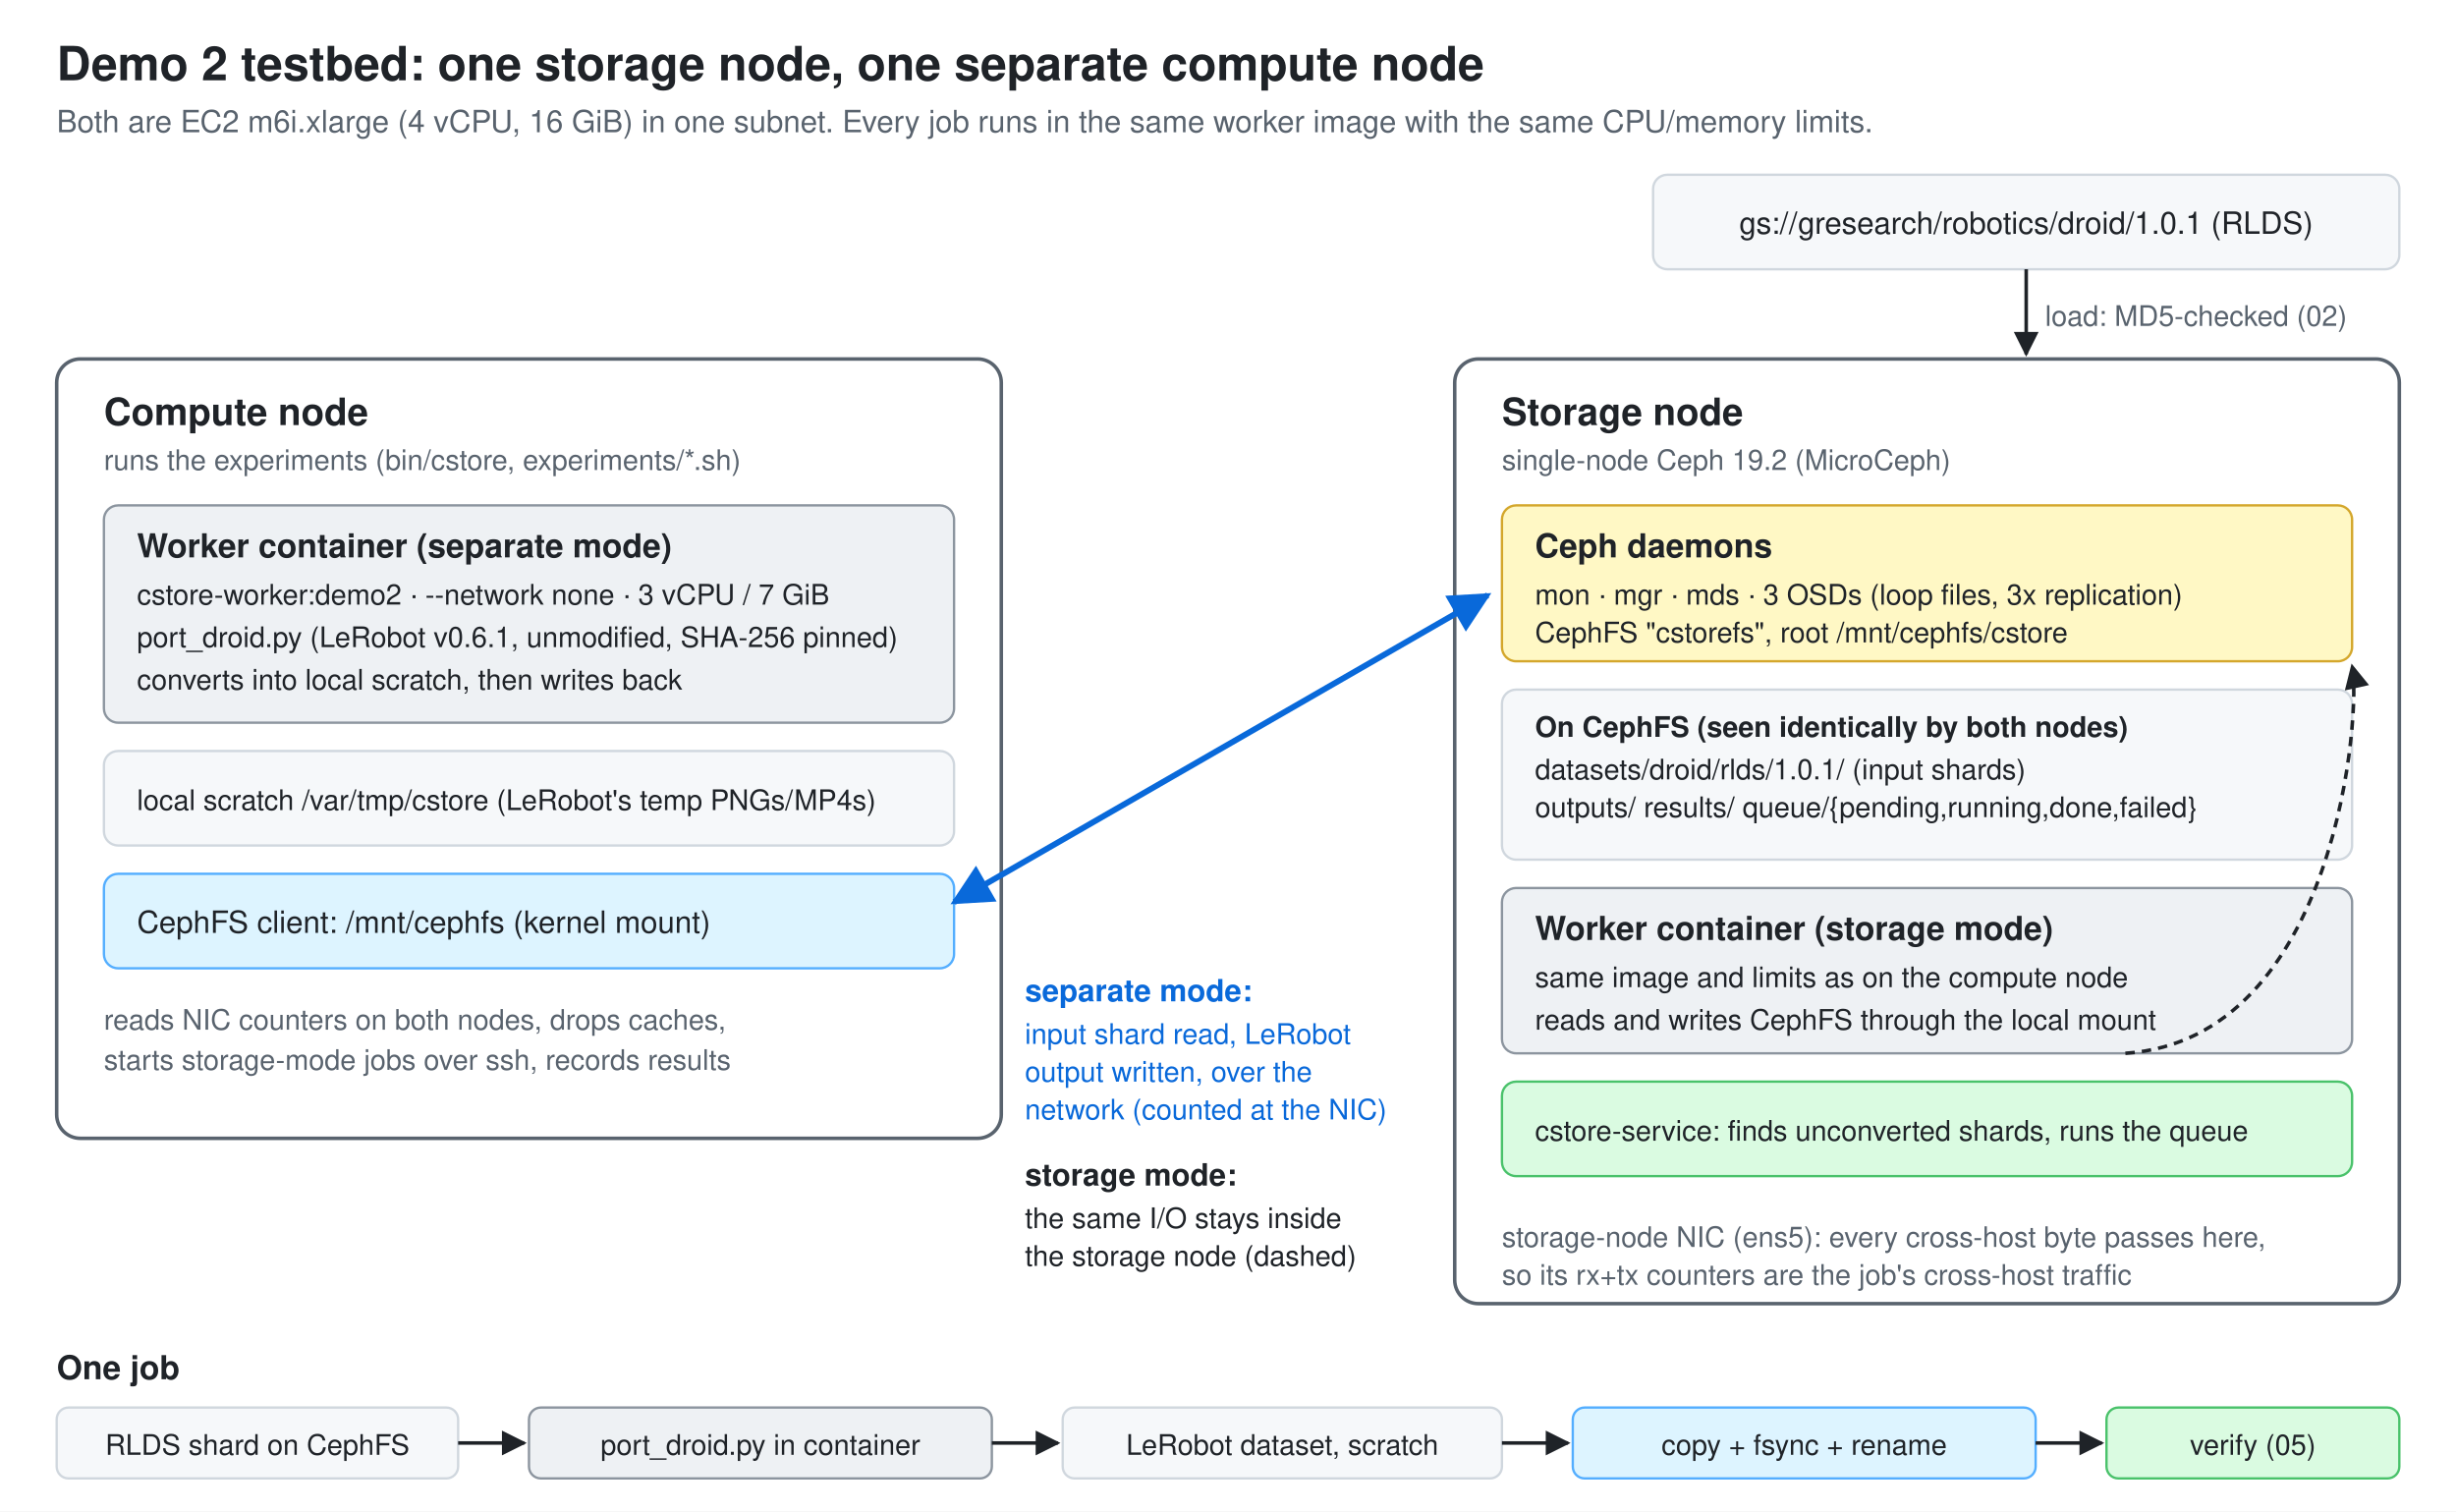
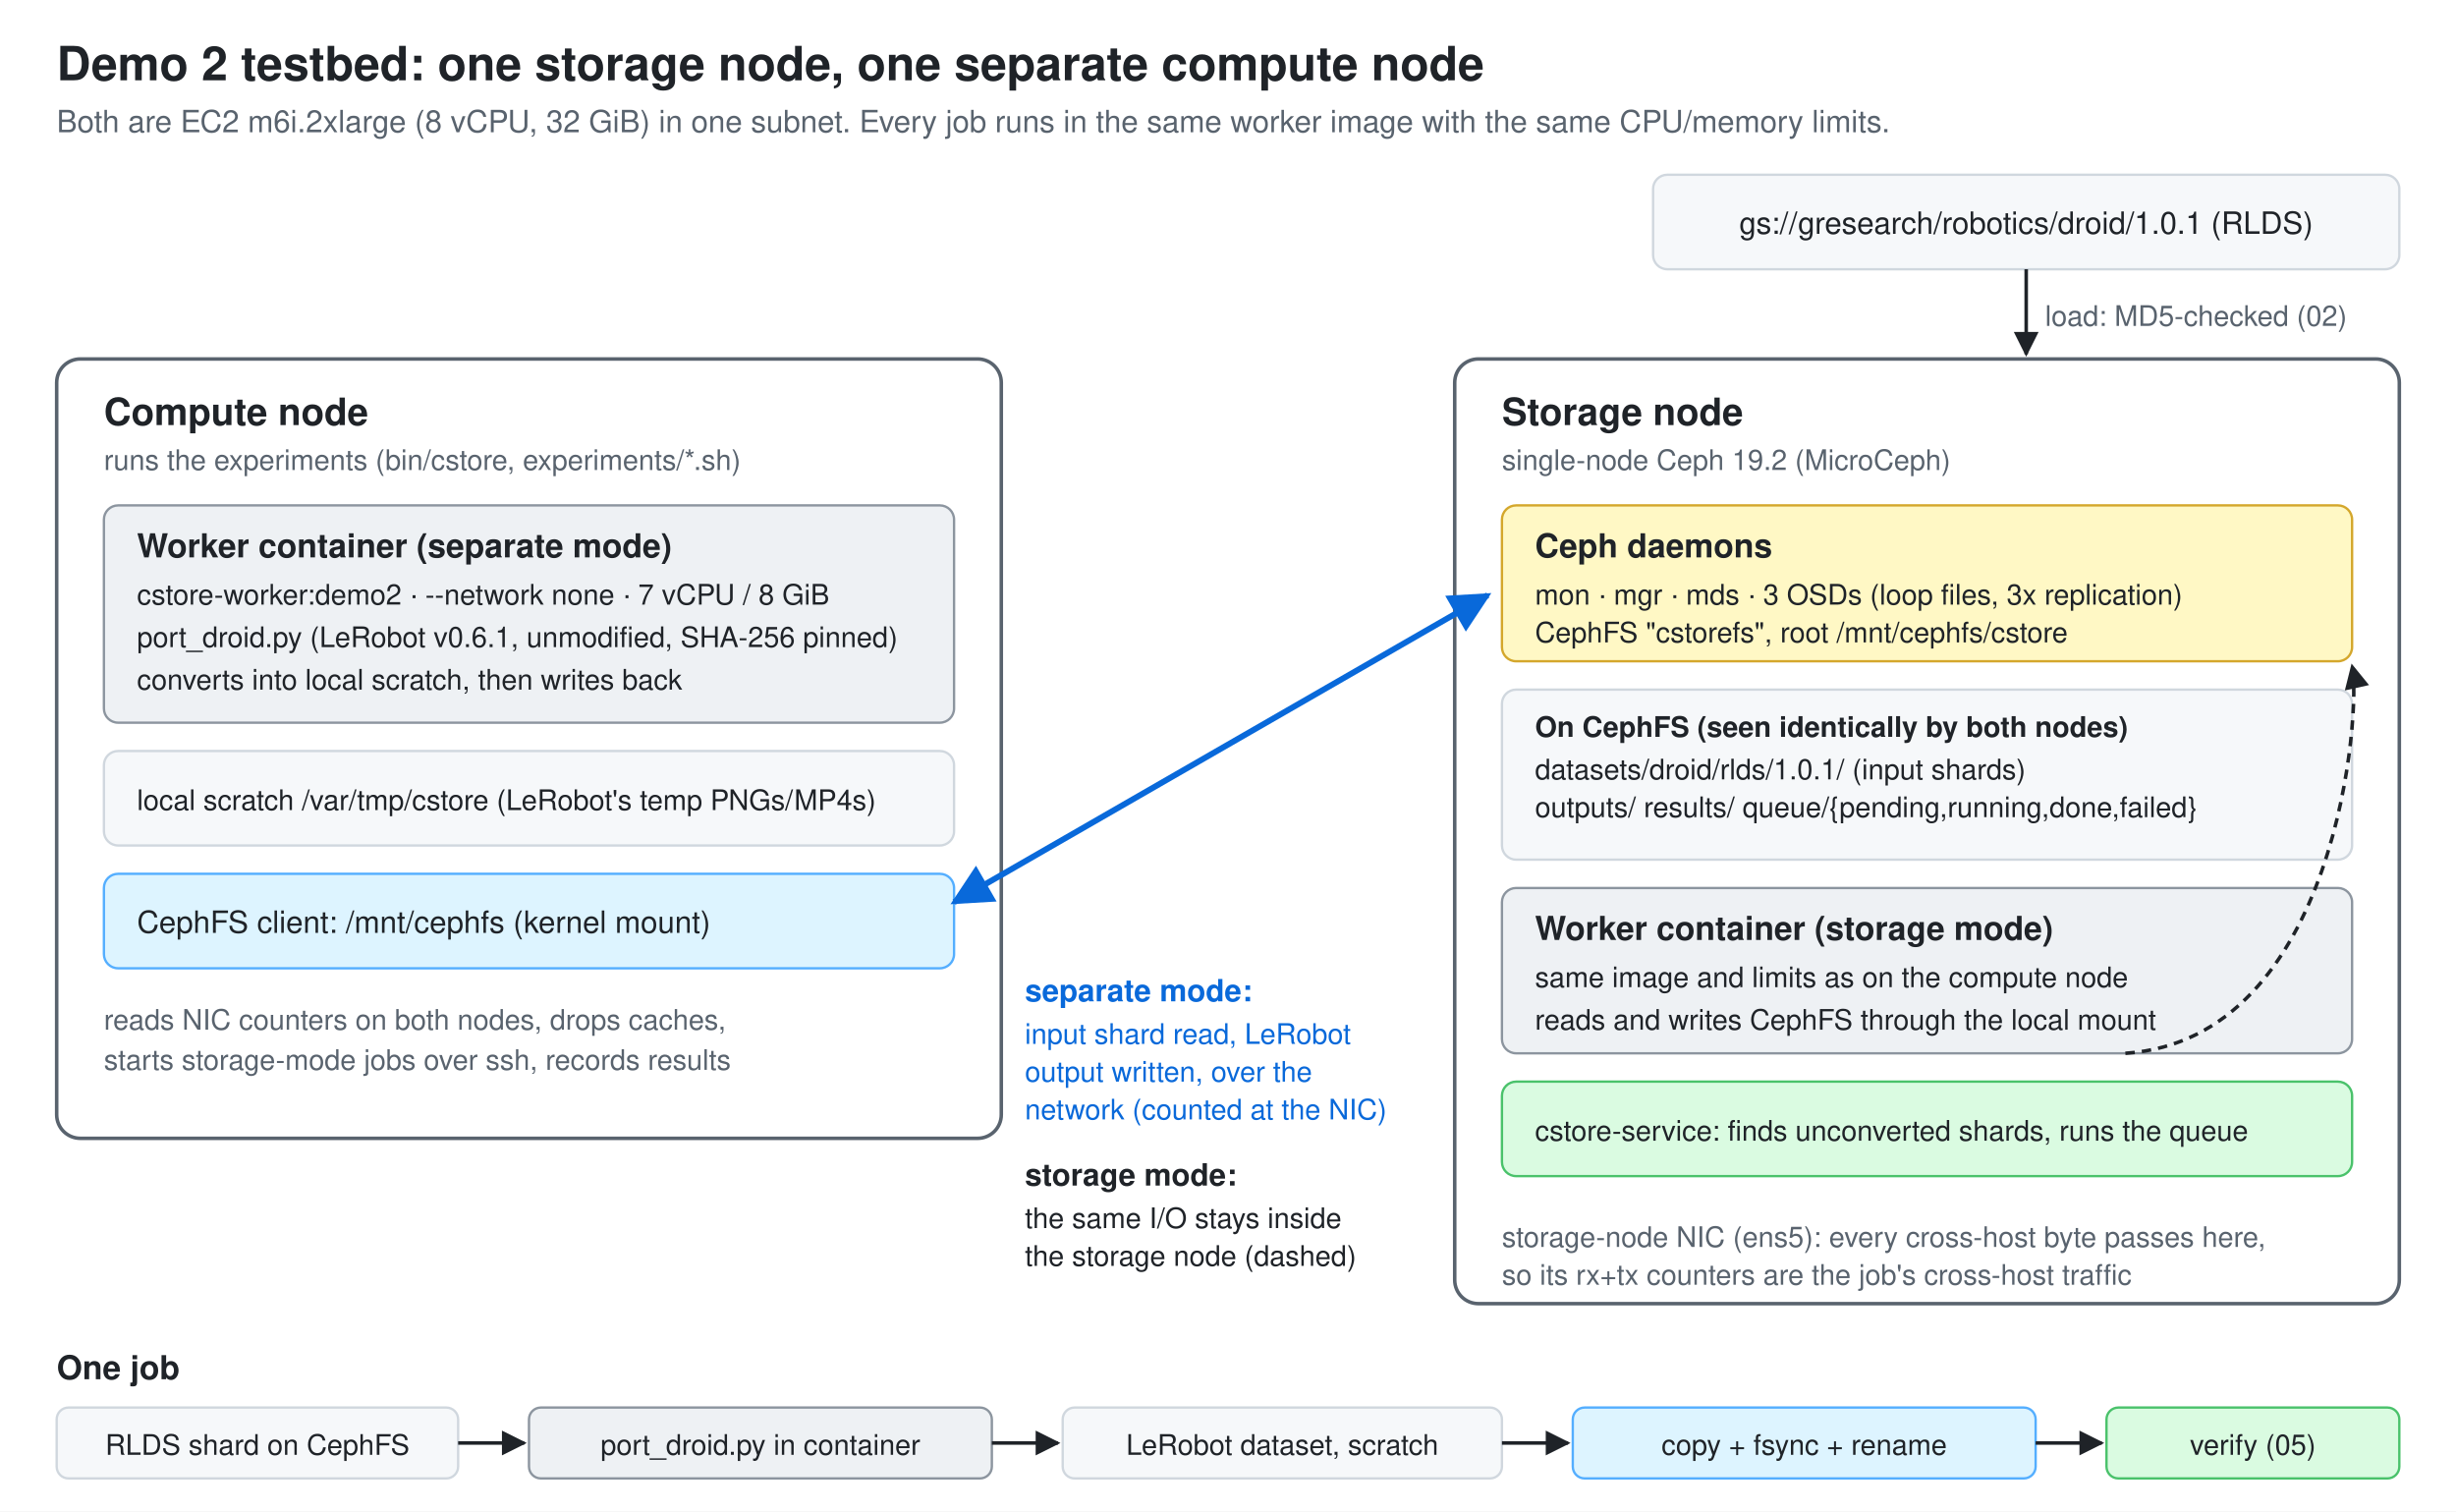
<svg xmlns="http://www.w3.org/2000/svg" viewBox="0 0 1040 640" font-family="Helvetica, Arial, sans-serif">
  <defs>
    <marker id="arrow" viewBox="0 0 10 10" refX="9" refY="5" markerWidth="7" markerHeight="7" orient="auto-start-reverse">
      <path d="M0,0 L10,5 L0,10 z" fill="#1f2328" />
    </marker>
    <marker id="arrowBlue" viewBox="0 0 10 10" refX="9" refY="5" markerWidth="7" markerHeight="7" orient="auto-start-reverse">
      <path d="M0,0 L10,5 L0,10 z" fill="#0969da" />
    </marker>
  </defs>
  <rect width="1040" height="640" fill="#ffffff" />
  <text x="24" y="34" font-size="20" font-weight="600" fill="#1f2328">Demo 2 testbed: one storage node, one separate compute node</text>
-   <text x="24" y="56" font-size="13" fill="#59636e">Both are EC2 m6i.xlarge (4 vCPU, 16 GiB) in one subnet. Every job runs in the same worker image with the same CPU/memory limits.</text>
+   <text x="24" y="56" font-size="13" fill="#59636e">Both are EC2 m6i.2xlarge (8 vCPU, 32 GiB) in one subnet. Every job runs in the same worker image with the same CPU/memory limits.</text>
  <rect x="700" y="74" width="316" height="40" rx="6" fill="#f6f8fa" stroke="#d0d7de" />
  <text x="858" y="99" font-size="13" fill="#1f2328" text-anchor="middle">gs://gresearch/robotics/droid/1.0.1 (RLDS)</text>
  <line x1="858" y1="114" x2="858" y2="150" stroke="#1f2328" stroke-width="1.5" marker-end="url(#arrow)" />
  <text x="866" y="138" font-size="12" fill="#59636e">load: MD5-checked (02)</text>
  <rect x="24" y="152" width="400" height="330" rx="10" fill="#ffffff" stroke="#59636e" stroke-width="1.5" />
  <text x="44" y="180" font-size="16" font-weight="600" fill="#1f2328">Compute node</text>
  <text x="44" y="199" font-size="12" fill="#59636e">runs the experiments (bin/cstore, experiments/*.sh)</text>
  <rect x="44" y="214" width="360" height="92" rx="6" fill="#eef1f4" stroke="#8c959f" />
  <text x="58" y="236" font-size="14" font-weight="600" fill="#1f2328">Worker container (separate mode)</text>
-   <text x="58" y="256" font-size="12" fill="#1f2328">cstore-worker:demo2 · --network none · 3 vCPU / 7 GiB</text>
+   <text x="58" y="256" font-size="12" fill="#1f2328">cstore-worker:demo2 · --network none · 7 vCPU / 8 GiB</text>
  <text x="58" y="274" font-size="12" fill="#1f2328">port_droid.py (LeRobot v0.6.1, unmodified, SHA-256 pinned)</text>
  <text x="58" y="292" font-size="12" fill="#1f2328">converts into local scratch, then writes back</text>
  <rect x="44" y="318" width="360" height="40" rx="6" fill="#f6f8fa" stroke="#d0d7de" />
  <text x="58" y="343" font-size="12" fill="#1f2328">local scratch /var/tmp/cstore (LeRobot's temp PNGs/MP4s)</text>
  <rect x="44" y="370" width="360" height="40" rx="6" fill="#ddf4ff" stroke="#54aeff" />
  <text x="58" y="395" font-size="13" fill="#1f2328">CephFS client: /mnt/cephfs (kernel mount)</text>
  <text x="44" y="436" font-size="12" fill="#59636e">reads NIC counters on both nodes, drops caches,</text>
  <text x="44" y="453" font-size="12" fill="#59636e">starts storage-mode jobs over ssh, records results</text>
  <rect x="616" y="152" width="400" height="400" rx="10" fill="#ffffff" stroke="#59636e" stroke-width="1.5" />
  <text x="636" y="180" font-size="16" font-weight="600" fill="#1f2328">Storage node</text>
  <text x="636" y="199" font-size="12" fill="#59636e">single-node Ceph 19.2 (MicroCeph)</text>
  <rect x="636" y="214" width="360" height="66" rx="6" fill="#fff8c5" stroke="#d4a72c" />
  <text x="650" y="236" font-size="14" font-weight="600" fill="#1f2328">Ceph daemons</text>
  <text x="650" y="256" font-size="12" fill="#1f2328">mon · mgr · mds · 3 OSDs (loop files, 3x replication)</text>
  <text x="650" y="272" font-size="12" fill="#1f2328">CephFS "cstorefs", root /mnt/cephfs/cstore</text>
  <rect x="636" y="292" width="360" height="72" rx="6" fill="#f6f8fa" stroke="#d0d7de" />
  <text x="650" y="312" font-size="12" font-weight="600" fill="#1f2328">On CephFS (seen identically by both nodes)</text>
  <text x="650" y="330" font-size="12" fill="#1f2328">datasets/droid/rlds/1.0.1/  (input shards)</text>
  <text x="650" y="346" font-size="12" fill="#1f2328">outputs/  results/  queue/{pending,running,done,failed}</text>
  <rect x="636" y="376" width="360" height="70" rx="6" fill="#eef1f4" stroke="#8c959f" />
  <text x="650" y="398" font-size="14" font-weight="600" fill="#1f2328">Worker container (storage mode)</text>
  <text x="650" y="418" font-size="12" fill="#1f2328">same image and limits as on the compute node</text>
  <text x="650" y="436" font-size="12" fill="#1f2328">reads and writes CephFS through the local mount</text>
  <rect x="636" y="458" width="360" height="40" rx="6" fill="#dafbe1" stroke="#4ac26b" />
  <text x="650" y="483" font-size="12" fill="#1f2328">cstore-service: finds unconverted shards, runs the queue</text>
  <text x="636" y="528" font-size="12" fill="#59636e">storage-node NIC (ens5): every cross-host byte passes here,</text>
  <text x="636" y="544" font-size="12" fill="#59636e">so its rx+tx counters are the job's cross-host traffic</text>
  <line x1="404" y1="382" x2="630" y2="252" stroke="#0969da" stroke-width="2.5" marker-end="url(#arrowBlue)" marker-start="url(#arrowBlue)" />
  <text x="434" y="424" font-size="13" font-weight="600" fill="#0969da">separate mode:</text>
  <text x="434" y="442" font-size="12" fill="#0969da">input shard read, LeRobot</text>
  <text x="434" y="458" font-size="12" fill="#0969da">output written, over the</text>
  <text x="434" y="474" font-size="12" fill="#0969da">network (counted at the NIC)</text>
  <text x="434" y="502" font-size="13" font-weight="600" fill="#1f2328">storage mode:</text>
  <text x="434" y="520" font-size="12" fill="#1f2328">the same I/O stays inside</text>
  <text x="434" y="536" font-size="12" fill="#1f2328">the storage node (dashed)</text>
  <path d="M 900 446 C 990 440 1000 300 996 282" fill="none" stroke="#1f2328" stroke-width="1.5" stroke-dasharray="4 3" marker-end="url(#arrow)" />
  <text x="24" y="584" font-size="14" font-weight="600" fill="#1f2328">One job</text>
  <g font-size="12" fill="#1f2328">
    <rect x="24" y="596" width="170" height="30" rx="5" fill="#f6f8fa" stroke="#d0d7de" />
    <text x="109" y="616" text-anchor="middle">RLDS shard on CephFS</text>
    <rect x="224" y="596" width="196" height="30" rx="5" fill="#eef1f4" stroke="#8c959f" />
    <text x="322" y="616" text-anchor="middle">port_droid.py in container</text>
    <rect x="450" y="596" width="186" height="30" rx="5" fill="#f6f8fa" stroke="#d0d7de" />
    <text x="543" y="616" text-anchor="middle">LeRobot dataset, scratch</text>
    <rect x="666" y="596" width="196" height="30" rx="5" fill="#ddf4ff" stroke="#54aeff" />
    <text x="764" y="616" text-anchor="middle">copy + fsync + rename</text>
    <rect x="892" y="596" width="124" height="30" rx="5" fill="#dafbe1" stroke="#4ac26b" />
    <text x="954" y="616" text-anchor="middle">verify (05)</text>
  </g>
  <g stroke="#1f2328" stroke-width="1.5" marker-end="url(#arrow)">
    <line x1="194" y1="611" x2="222" y2="611" />
    <line x1="420" y1="611" x2="448" y2="611" />
    <line x1="636" y1="611" x2="664" y2="611" />
    <line x1="862" y1="611" x2="890" y2="611" />
  </g>
</svg>
